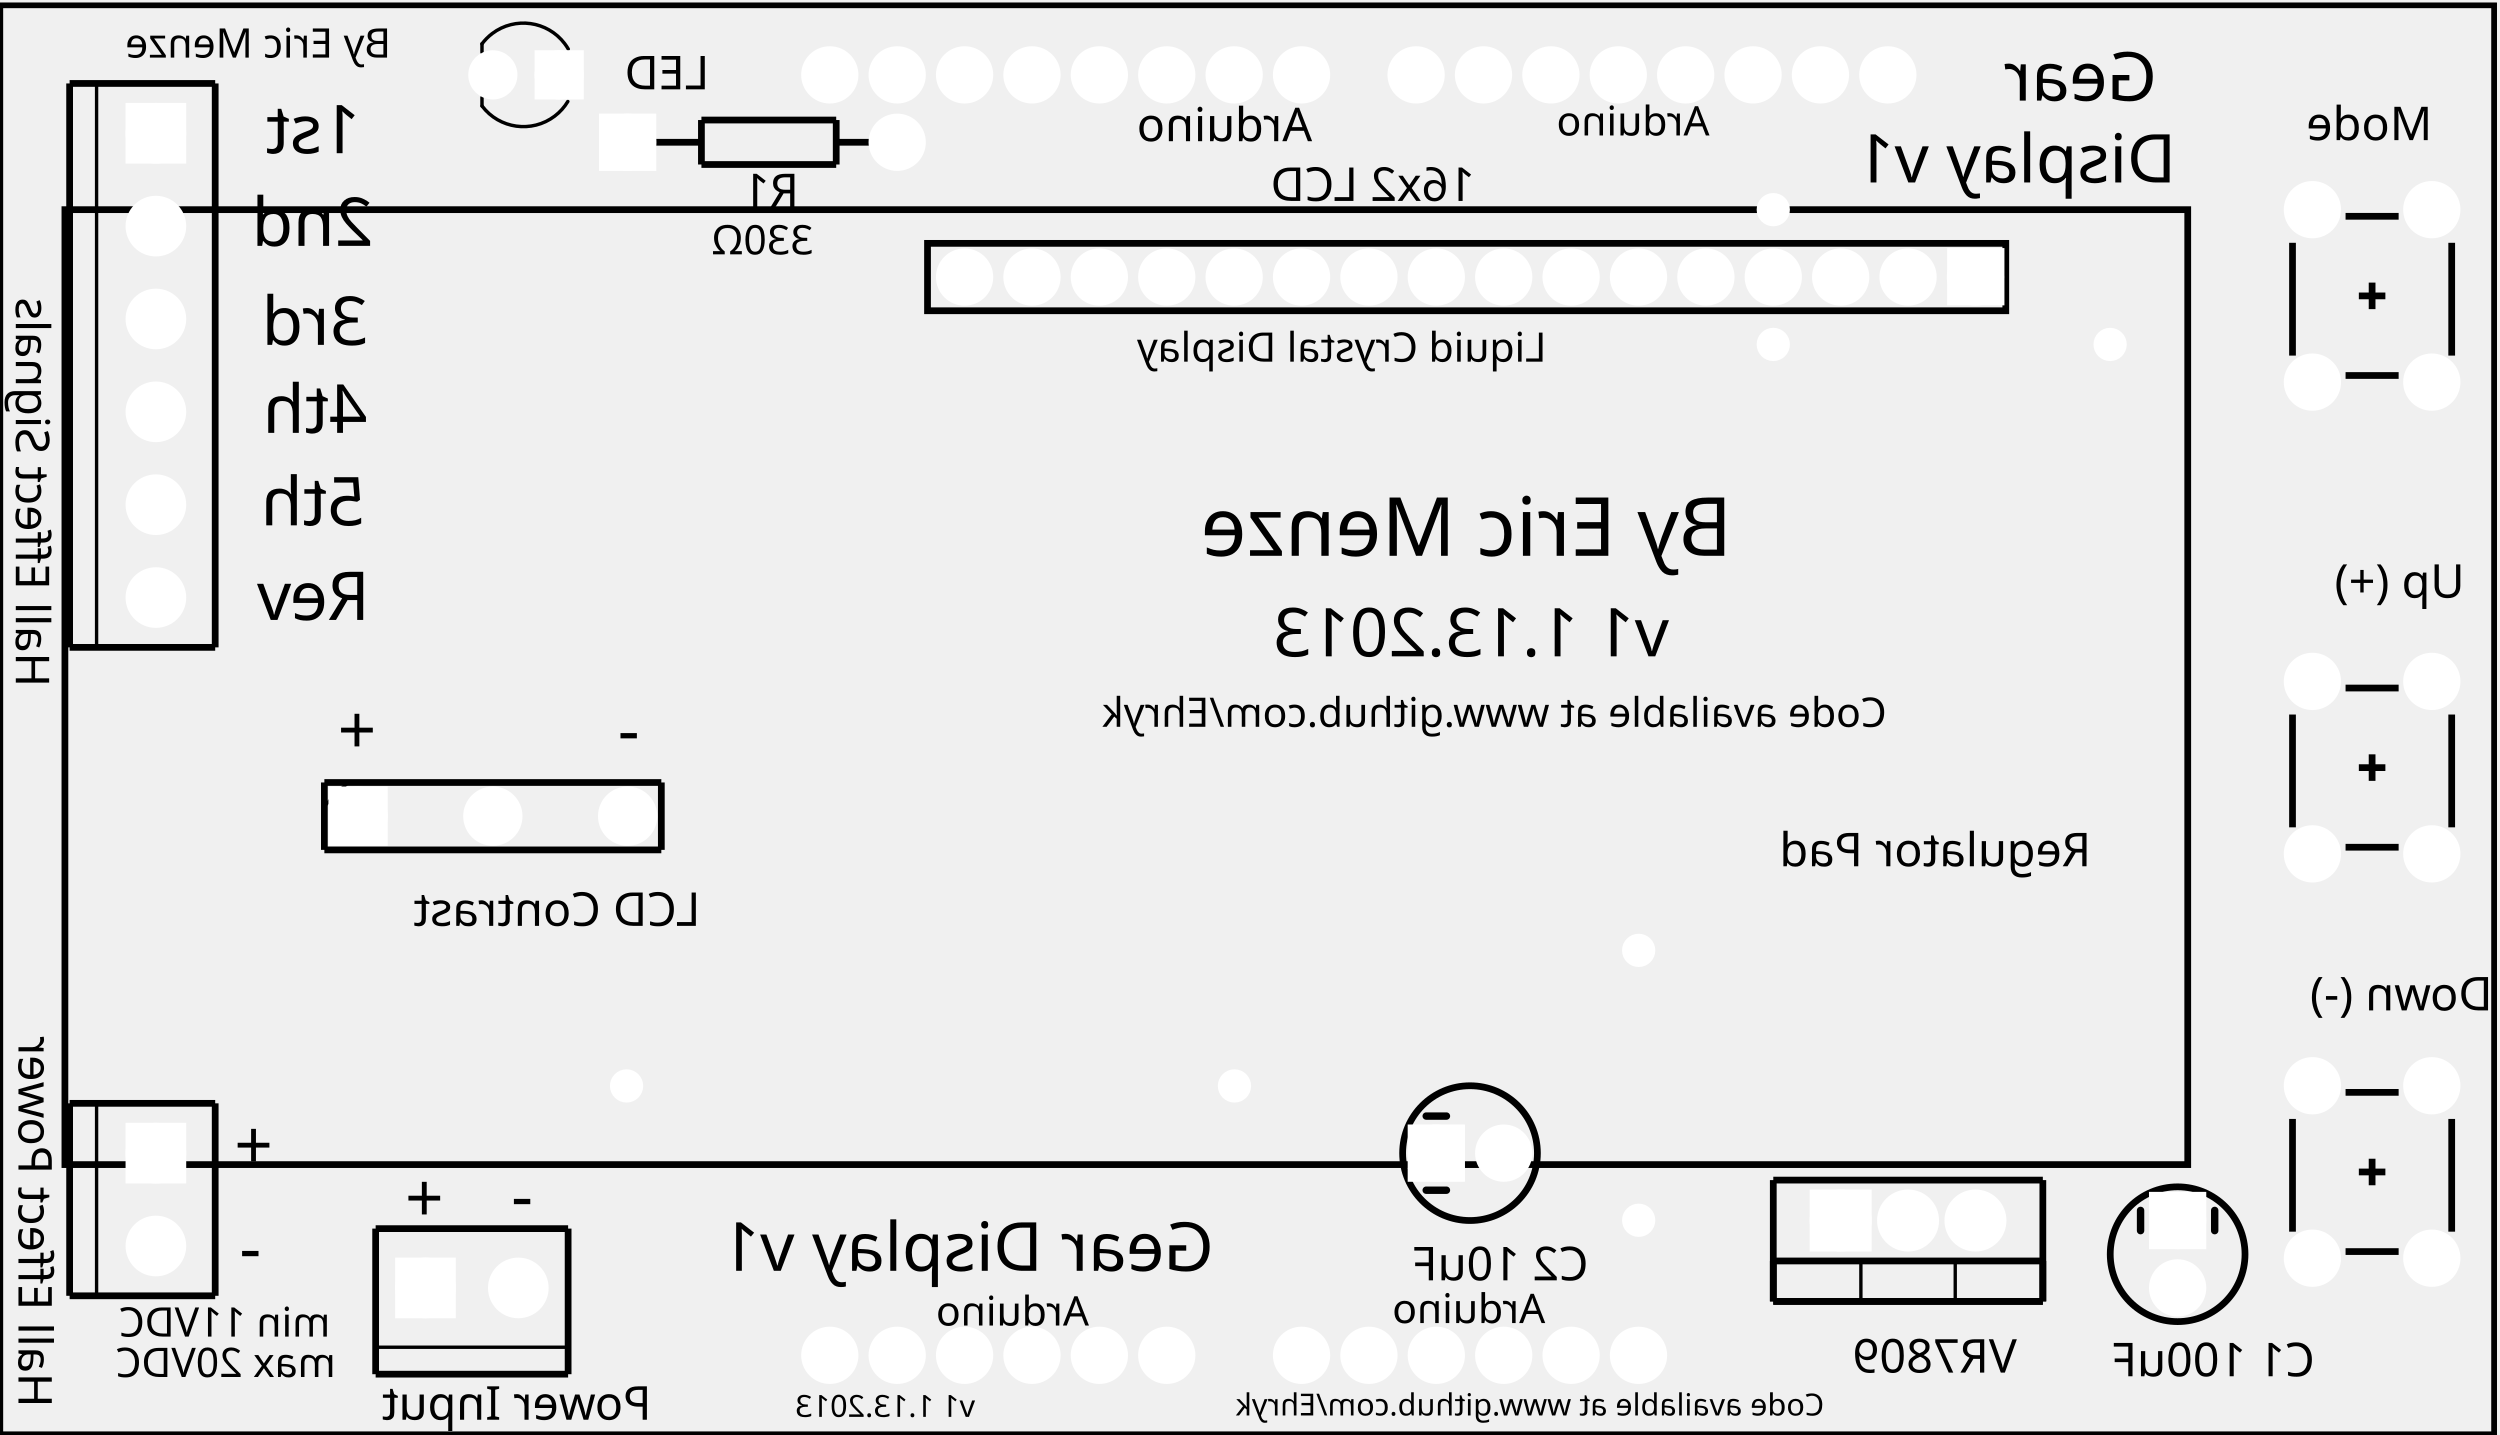
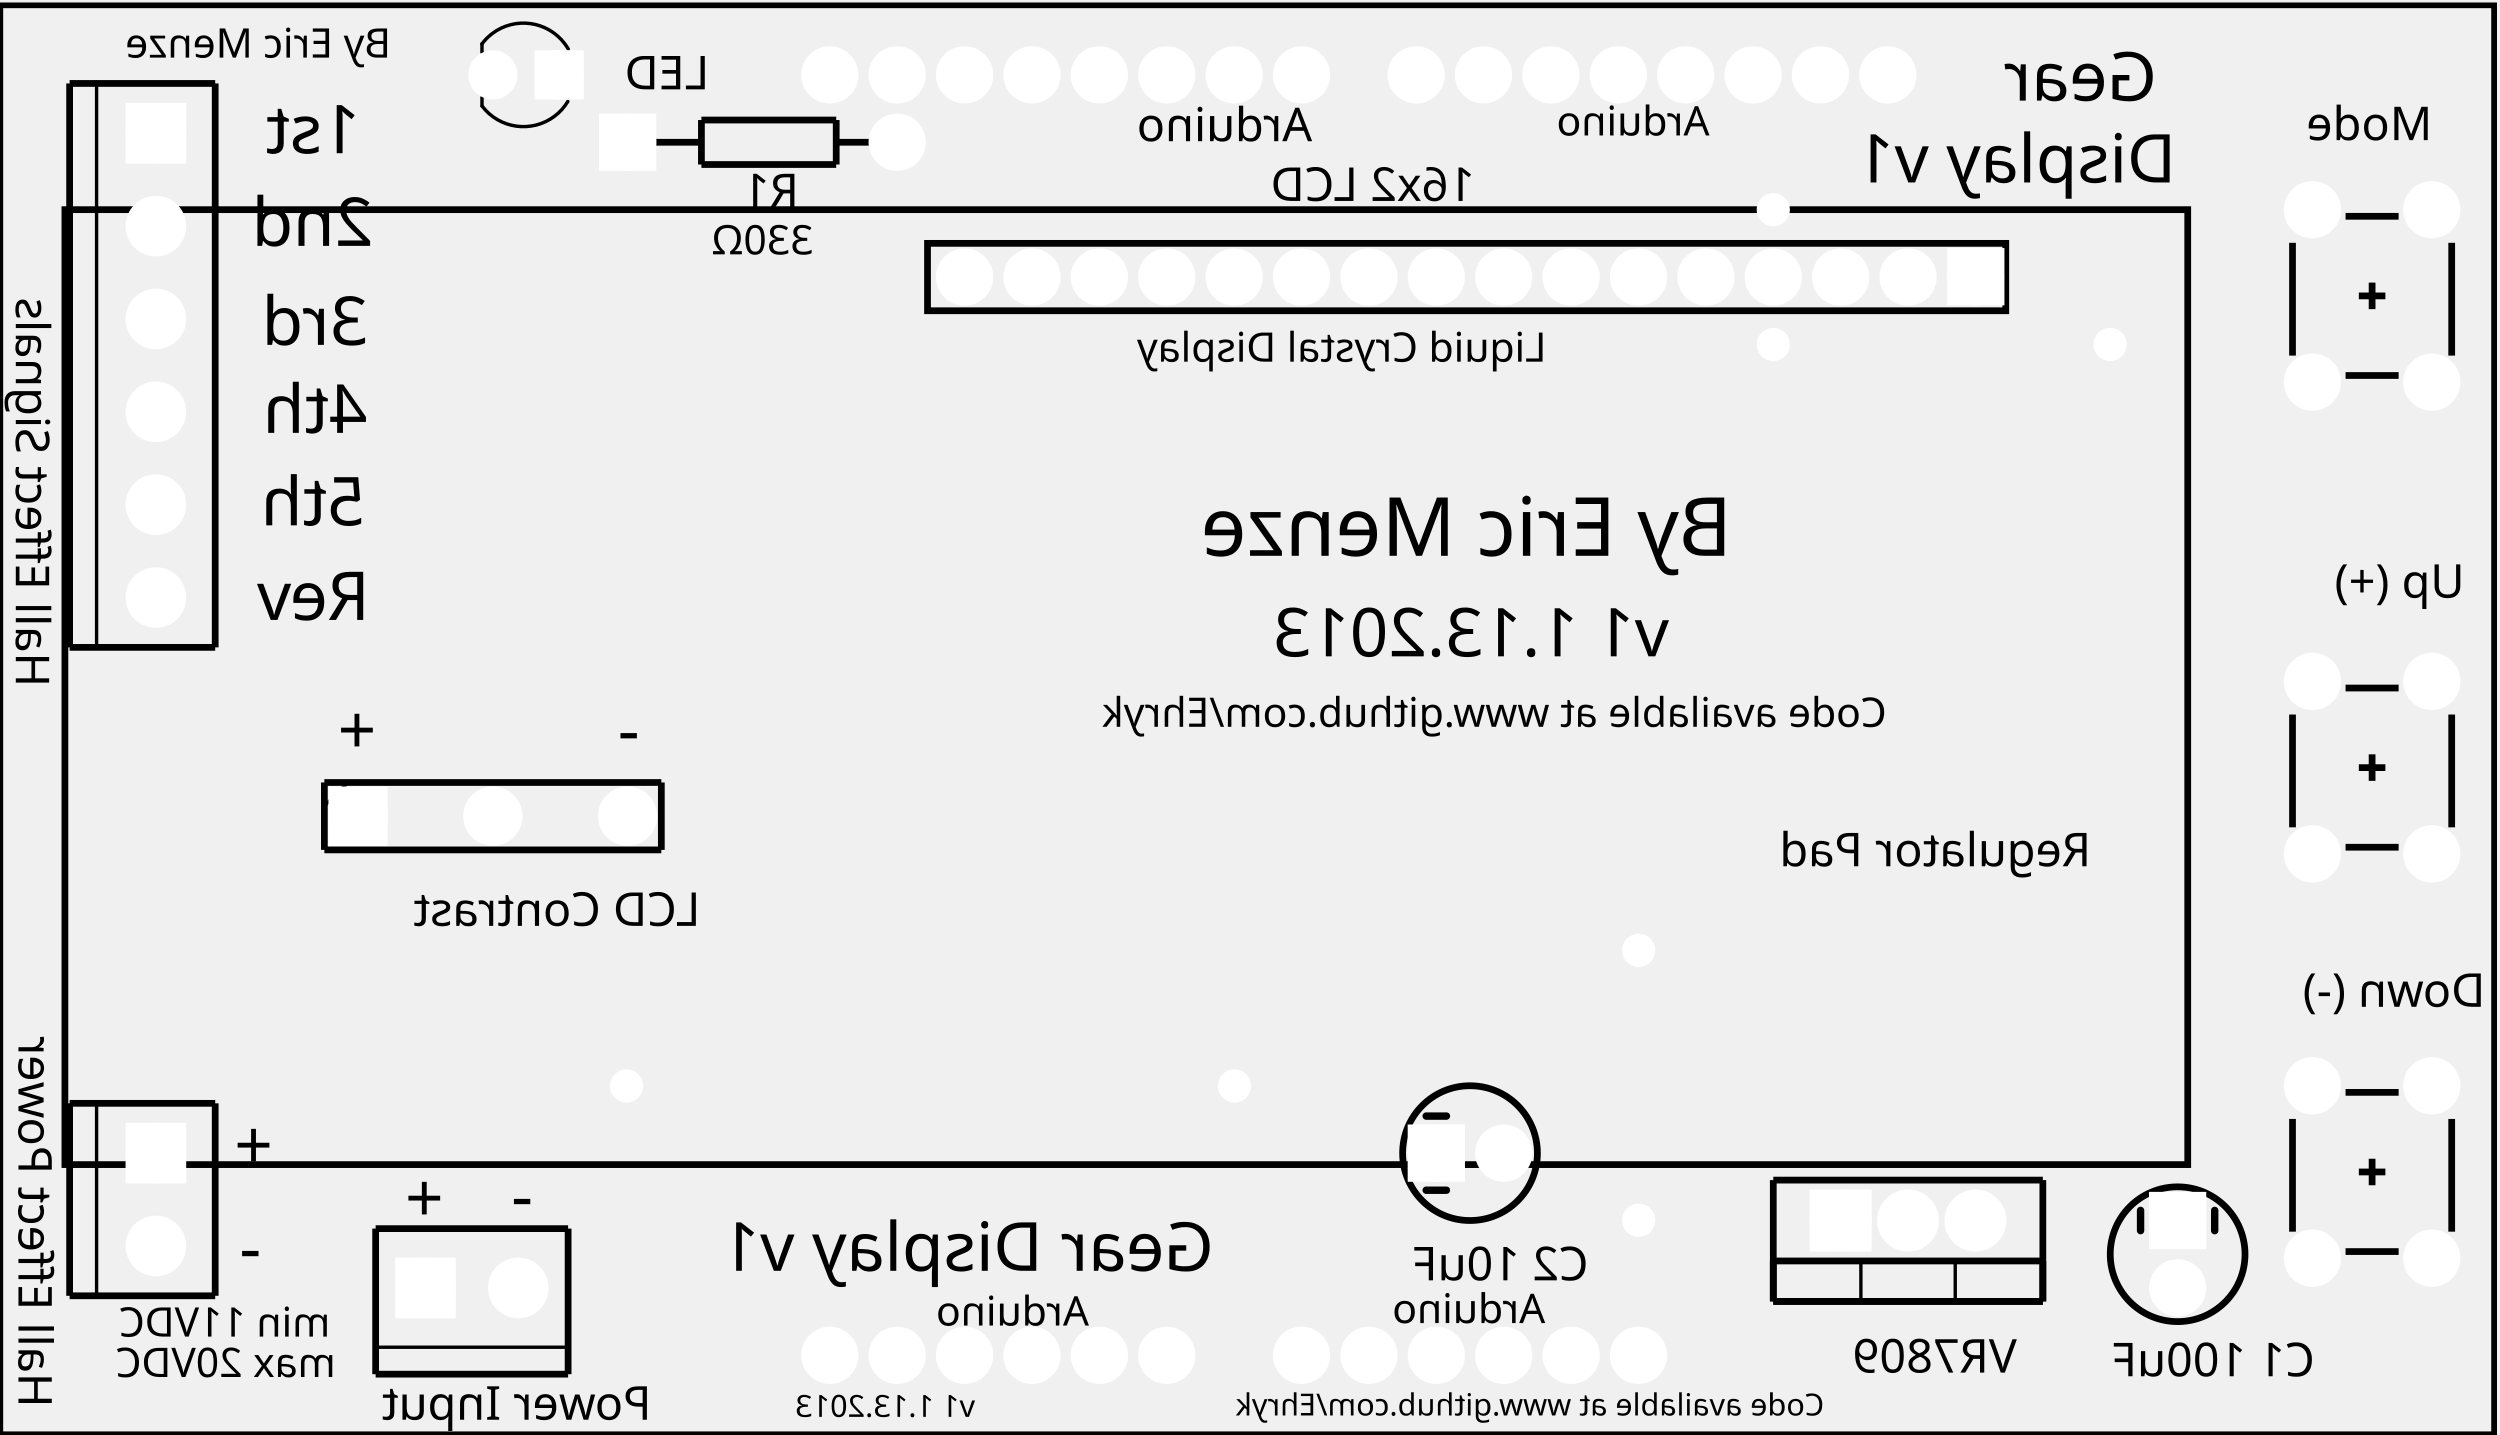
<svg xmlns="http://www.w3.org/2000/svg" width="3.709in" x="0in" version="1.2" y="0in" height="2.128in" viewBox="0 0 267.013 153.244" baseProfile="tiny">
  <g transform="matrix(-1, 0, 0, 1, 267.013, 0)">
    <g partID="12041">
      <g id="silkscreen">
        <rect width="266.437" x="0.576" y="0.576" fill="none" height="152.668" stroke="black" stroke-width="0.576" />
      </g>
    </g>
    <g partID="12040">
      <g id="board">
        <rect width="266.437" x="0.576" y="0.576" fill="none" height="152.668" stroke="black" fill-opacity="0.5" id="boardoutline" stroke-width="0.5" />
      </g>
    </g>
    <g partID="352010">
      <g transform="translate(15.6552,13.02)">
        <g id="silkscreen">
          <text x="36" y="6.48" fill="black" font-family="OCRA" text-anchor="middle" id="label" xml:space="preserve" stroke-width="0" font-size="7.2">Display v1</text>
        </g>
      </g>
    </g>
    <g partID="64252">
      <g transform="translate(22.8461,19.9793)">
        <g transform="matrix(0,1,-1,0,0,0)">
          <g id="silkscreen">
            <line stroke="black" y1="6.389" stroke-width="0.72" x1="20.137" y2="12.059" x2="20.137" />
            <line stroke="black" y1="0.72" stroke-width="0.72" x1="5.964" y2="0.72" x2="18.012" />
            <line stroke="black" y1="17.728" stroke-width="0.72" x1="5.964" y2="17.728" x2="18.012" />
            <line stroke="black" y1="6.389" stroke-width="0.72" x1="3.129" y2="12.059" x2="3.129" />
            <line stroke="black" y1="7.807" stroke-width="0.72" x1="11.633" y2="10.642" x2="11.633" />
            <line stroke="black" y1="9.224" stroke-width="0.72" x1="13.051" y2="9.224" x2="10.216" />
          </g>
        </g>
      </g>
    </g>
    <g partID="64282">
      <g transform="translate(22.8461,113.579)">
        <g transform="matrix(0,1,-1,0,0,0)">
          <g id="silkscreen">
            <line stroke="black" y1="6.389" stroke-width="0.72" x1="20.137" y2="12.059" x2="20.137" />
            <line stroke="black" y1="0.72" stroke-width="0.72" x1="5.964" y2="0.72" x2="18.012" />
            <line stroke="black" y1="17.728" stroke-width="0.72" x1="5.964" y2="17.728" x2="18.012" />
            <line stroke="black" y1="6.389" stroke-width="0.72" x1="3.129" y2="12.059" x2="3.129" />
            <line stroke="black" y1="7.807" stroke-width="0.72" x1="11.633" y2="10.642" x2="11.633" />
            <line stroke="black" y1="9.224" stroke-width="0.72" x1="13.051" y2="9.224" x2="10.216" />
          </g>
        </g>
      </g>
    </g>
    <g partID="64312">
      <g transform="translate(22.8461,70.3793)">
        <g transform="matrix(0,1,-1,0,0,0)">
          <g id="silkscreen">
            <line stroke="black" y1="6.389" stroke-width="0.72" x1="20.137" y2="12.059" x2="20.137" />
            <line stroke="black" y1="0.72" stroke-width="0.72" x1="5.964" y2="0.72" x2="18.012" />
            <line stroke="black" y1="17.728" stroke-width="0.72" x1="5.964" y2="17.728" x2="18.012" />
            <line stroke="black" y1="6.389" stroke-width="0.72" x1="3.129" y2="12.059" x2="3.129" />
            <line stroke="black" y1="7.807" stroke-width="0.72" x1="11.633" y2="10.642" x2="11.633" />
            <line stroke="black" y1="9.224" stroke-width="0.72" x1="13.051" y2="9.224" x2="10.216" />
          </g>
        </g>
      </g>
    </g>
    <g partID="171962">
      <g transform="translate(242.624,7.476)">
        <g id="silkscreen">
          <line stroke="black" id="vertical-left" y1="1.44" stroke-width="0.72" x1="1.44" y2="61.688" x2="1.44" />
          <line stroke="black" id="bottom" y1="61.688" stroke-width="0.72" x1="1.44" y2="61.688" x2="16.992" />
          <line stroke="black" id="vertical-right" y1="61.688" stroke-width="0.72" x1="16.992" y2="1.44" x2="16.992" />
          <line stroke="black" id="top" y1="1.44" stroke-width="0.72" x1="16.992" y2="1.44" x2="1.44" />
          <line stroke="black" id="mid-vertical" y1="61.688" stroke-width="0.36" x1="14.112" y2="1.44" x2="14.112" />
        </g>
      </g>
    </g>
    <g partID="172192">
      <g transform="translate(242.624,116.439)">
        <g id="silkscreen">
          <line stroke="black" id="vertical-left" y1="1.44" stroke-width="0.72" x1="1.44" y2="22.003" x2="1.44" />
          <line stroke="black" id="bottom" y1="22.003" stroke-width="0.72" x1="1.44" y2="22.003" x2="16.992" />
          <line stroke="black" id="vertical-right" y1="22.003" stroke-width="0.72" x1="16.992" y2="1.44" x2="16.992" />
          <line stroke="black" id="top" y1="1.44" stroke-width="0.72" x1="16.992" y2="1.44" x2="1.44" />
          <line stroke="black" id="mid-vertical" y1="22.003" stroke-width="0.36" x1="14.112" y2="1.44" x2="14.112" />
        </g>
      </g>
    </g>
    <g partID="283622">
      <g transform="translate(228.361,129.824)">
        <g transform="matrix(0,1,-1,0,0,0)">
          <g id="silkscreen">
            <line stroke="black" id="vertical-left" y1="1.44" stroke-width="0.72" x1="1.44" y2="22.003" x2="1.44" />
            <line stroke="black" id="bottom" y1="22.003" stroke-width="0.72" x1="1.44" y2="22.003" x2="16.992" />
            <line stroke="black" id="vertical-right" y1="22.003" stroke-width="0.72" x1="16.992" y2="1.44" x2="16.992" />
            <line stroke="black" id="top" y1="1.44" stroke-width="0.72" x1="16.992" y2="1.44" x2="1.44" />
            <line stroke="black" id="mid-vertical" y1="22.003" stroke-width="0.36" x1="14.112" y2="1.44" x2="14.112" />
          </g>
        </g>
      </g>
    </g>
    <g partID="299002">
      <g transform="translate(233.84,82.16)">
        <g transform="matrix(-2.77556e-17,1,-1,-2.77556e-17,0,0)">
          <g id="silkscreen">
            <line stroke="black" y1="1.44" stroke-width="0.72" x1="1.44" y2="37.44" x2="1.44" />
            <line stroke="black" y1="37.44" stroke-width="0.72" x1="1.44" y2="37.44" x2="8.64" />
            <line stroke="black" y1="37.44" stroke-width="0.72" x1="8.64" y2="1.44" x2="8.64" />
            <line stroke="black" y1="1.44" stroke-width="0.72" x1="8.64" y2="1.44" x2="1.44" />
            <line stroke="black" y1="3.96" stroke-width="0.36" x1="1.44" y2="1.44" x2="3.96" />
          </g>
-         </g>
-       </g>
-     </g>
-     <g partID="341160">
-       <g transform="translate(222.775,59.756)">
-         <g id="silkscreen">
-           <text x="10.8" y="6.48" fill="black" font-family="OCRA" text-anchor="middle" id="label" xml:space="preserve" stroke-width="0" font-size="7.2">Rev</text>
-         </g>
-       </g>
-     </g>
-     <g partID="340950">
-       <g transform="translate(218.131,124.07)">
-         <g id="silkscreen">
-           <text x="3.6" y="6.48" fill="black" font-family="OCRA" text-anchor="middle" id="label" xml:space="preserve" stroke-width="0" font-size="7.2">+</text>
-         </g>
-       </g>
-     </g>
-     <g partID="340930">
-       <g transform="translate(223.313,143.195)">
-         <g id="silkscreen">
-           <text x="19.625" y="3.925" fill="black" font-family="OCRA" text-anchor="middle" id="label" xml:space="preserve" stroke-width="0" font-size="4.361">max 20VDC</text>
-         </g>
-       </g>
-     </g>
-     <g partID="340900">
-       <g transform="translate(223.426,138.876)">
-         <g id="silkscreen">
-           <text x="19.625" y="3.925" fill="black" font-family="OCRA" text-anchor="middle" id="label" xml:space="preserve" stroke-width="0" font-size="4.361">min 11VDC</text>
-         </g>
-       </g>
-     </g>
-     <g partID="340870">
-       <g transform="translate(66.7128,63.6472)">
-         <g id="silkscreen">
-           <text x="43.2" y="6.48" fill="black" font-family="OCRA" text-anchor="middle" id="label" xml:space="preserve" stroke-width="0" font-size="7.2">v1 1.13.2013</text>
-         </g>
-       </g>
-     </g>
-     <g partID="340840">
-       <g transform="translate(53.6912,51.5264)">
-         <g id="silkscreen">
-           <text x="56.693" y="7.85" fill="black" font-family="OCRA" text-anchor="middle" id="label" xml:space="preserve" stroke-width="0" font-size="8.722">By Eric Menze</text>
-         </g>
-       </g>
-     </g>
-     <g partID="340820">
-       <g transform="translate(30.3504,4.2408)">
-         <g id="silkscreen">
-           <text x="14.457" y="6.506" fill="black" font-family="OCRA" text-anchor="middle" id="label" xml:space="preserve" stroke-width="0" font-size="7.228">Gear</text>
-         </g>
-       </g>
-     </g>
-     <g partID="340790">
-       <g transform="translate(109.469,129.266)">
-         <g id="silkscreen">
-           <text x="54.213" y="6.506" fill="black" font-family="OCRA" text-anchor="middle" id="label" xml:space="preserve" stroke-width="0" font-size="7.228">Gear Display v1</text>
        </g>
      </g>
    </g>
    <g partID="311302">
      <g transform="translate(79.04,144.8)">
        <g transform="matrix(-1,0,0,-1,0,0)">
          <g id="silkscreen">
            <line stroke="black" y1="5.76" stroke-width="0.72" x1="1.44" y2="5.76" x2="30.24" />
            <line stroke="black" y1="5.76" stroke-width="0.72" x1="30.24" y2="18.72" x2="30.24" />
            <line stroke="black" y1="18.72" stroke-width="0.72" x1="30.24" y2="18.72" x2="1.44" />
            <line stroke="black" y1="18.72" stroke-width="0.72" x1="1.44" y2="5.76" x2="1.44" />
            <line stroke="black" y1="5.76" stroke-width="0.72" x1="1.44" y2="5.76" x2="30.24" />
            <line stroke="black" y1="5.76" stroke-width="0.72" x1="30.24" y2="10.08" x2="30.24" />
            <line stroke="black" y1="10.08" stroke-width="0.72" x1="30.24" y2="10.08" x2="1.44" />
            <line stroke="black" y1="10.08" stroke-width="0.72" x1="1.44" y2="5.76" x2="1.44" />
            <line stroke="black" y1="5.76" stroke-width="0.36" x1="10.8" y2="10.08" x2="10.8" />
            <line stroke="black" y1="5.76" stroke-width="0.36" x1="20.88" y2="10.08" x2="20.88" />
          </g>
        </g>
      </g>
    </g>
    <g partID="311322">
      <g transform="translate(41.96,126.44)">
        <g transform="matrix(0,1,-1,0,0,0)">
          <g id="silkscreen">
            <circle fill="none" cx="7.56" cy="7.56" stroke="black" r="7.2" id="circle7" stroke-width="0.72" />
            <path fill="none" stroke="black" stroke-linecap="round" stroke-width="0.792" d="m2.88,3.6,2.16,0" />
            <path fill="none" stroke="black" stroke-linecap="round" stroke-width="0.792" d="m2.88,11.52,2.16,0" />
          </g>
        </g>
      </g>
    </g>
    <g partID="311352">
      <g transform="translate(117.56,130.76)">
        <g transform="matrix(-1,0,0,-1,0,0)">
          <g id="silkscreen">
            <circle fill="none" cx="7.56" cy="7.56" stroke="black" r="7.2" id="circle7" stroke-width="0.72" />
            <path fill="none" stroke="black" stroke-linecap="round" stroke-width="0.792" d="m2.88,3.6,2.16,0" />
            <path fill="none" stroke="black" stroke-linecap="round" stroke-width="0.792" d="m2.88,11.52,2.16,0" />
          </g>
        </g>
      </g>
    </g>
-     <g partID="341230">
-       <g transform="translate(225.326,74.0648)">
+     <g partID="341160">
+       <g transform="translate(222.775,59.756)">
+         <g id="silkscreen">
+           <text x="10.8" y="6.48" fill="black" font-family="OCRA" text-anchor="middle" id="label" xml:space="preserve" stroke-width="0" font-size="7.2">Rev</text>
+         </g>
+       </g>
+     </g>
+     <g partID="340950">
+       <g transform="translate(218.131,124.07)">
        <g id="silkscreen">
          <text x="3.6" y="6.48" fill="black" font-family="OCRA" text-anchor="middle" id="label" xml:space="preserve" stroke-width="0" font-size="7.2">+</text>
        </g>
      </g>
    </g>
-     <g partID="341210">
-       <g transform="translate(196.29,74.0648)">
-         <g id="silkscreen">
-           <text x="3.6" y="6.48" fill="black" font-family="OCRA" text-anchor="middle" id="label" xml:space="preserve" stroke-width="0" font-size="7.2">-</text>
-         </g>
-       </g>
-     </g>
-     <g partID="341140">
-       <g transform="translate(222.799,49.6472)">
-         <g id="silkscreen">
-           <text x="10.8" y="6.48" fill="black" font-family="OCRA" text-anchor="middle" id="label" xml:space="preserve" stroke-width="0" font-size="7.2">5th</text>
-         </g>
-       </g>
-     </g>
-     <g partID="341120">
-       <g transform="translate(222.587,39.7736)">
-         <g id="silkscreen">
-           <text x="10.8" y="6.48" fill="black" font-family="OCRA" text-anchor="middle" id="label" xml:space="preserve" stroke-width="0" font-size="7.2">4th</text>
-         </g>
-       </g>
-     </g>
-     <g partID="341100">
-       <g transform="translate(222.61,30.3712)">
-         <g id="silkscreen">
-           <text x="10.8" y="6.48" fill="black" font-family="OCRA" text-anchor="middle" id="label" xml:space="preserve" stroke-width="0" font-size="7.2">3rd</text>
-         </g>
-       </g>
-     </g>
-     <g partID="341080">
-       <g transform="translate(222.87,19.7912)">
-         <g id="silkscreen">
-           <text x="10.8" y="6.48" fill="black" font-family="OCRA" text-anchor="middle" id="label" xml:space="preserve" stroke-width="0" font-size="7.2">2nd</text>
-         </g>
-       </g>
-     </g>
-     <g partID="341050">
-       <g transform="translate(222.804,9.8944)">
-         <g id="silkscreen">
-           <text x="10.8" y="6.48" fill="black" font-family="OCRA" text-anchor="middle" id="label" xml:space="preserve" stroke-width="0" font-size="7.2">1st</text>
-         </g>
-       </g>
-     </g>
-     <g partID="341030">
-       <g transform="translate(236.715,129.39)">
-         <g id="silkscreen">
-           <text x="3.6" y="6.48" fill="black" font-family="OCRA" text-anchor="middle" id="label" xml:space="preserve" stroke-width="0" font-size="7.2">-</text>
-         </g>
-       </g>
-     </g>
-     <g partID="341010">
-       <g transform="translate(236.375,118.411)">
-         <g id="silkscreen">
-           <text x="3.6" y="6.48" fill="black" font-family="OCRA" text-anchor="middle" id="label" xml:space="preserve" stroke-width="0" font-size="7.2">+</text>
-         </g>
-       </g>
-     </g>
-     <g partID="340980">
-       <g transform="translate(207.678,123.83)">
-         <g id="silkscreen">
-           <text x="3.6" y="6.48" fill="black" font-family="OCRA" text-anchor="middle" id="label" xml:space="preserve" stroke-width="0" font-size="7.2">-</text>
+     <g partID="340930">
+       <g transform="translate(223.313,143.195)">
+         <g id="silkscreen">
+           <text x="19.625" y="3.925" fill="black" font-family="OCRA" text-anchor="middle" id="label" xml:space="preserve" stroke-width="0" font-size="4.361">max 20VDC</text>
+         </g>
+       </g>
+     </g>
+     <g partID="340900">
+       <g transform="translate(223.426,138.876)">
+         <g id="silkscreen">
+           <text x="19.625" y="3.925" fill="black" font-family="OCRA" text-anchor="middle" id="label" xml:space="preserve" stroke-width="0" font-size="4.361">min 11VDC</text>
+         </g>
+       </g>
+     </g>
+     <g partID="340870">
+       <g transform="translate(66.7128,63.6472)">
+         <g id="silkscreen">
+           <text x="43.2" y="6.48" fill="black" font-family="OCRA" text-anchor="middle" id="label" xml:space="preserve" stroke-width="0" font-size="7.2">v1 1.13.2013</text>
+         </g>
+       </g>
+     </g>
+     <g partID="340840">
+       <g transform="translate(53.6912,51.5264)">
+         <g id="silkscreen">
+           <text x="56.693" y="7.85" fill="black" font-family="OCRA" text-anchor="middle" id="label" xml:space="preserve" stroke-width="0" font-size="8.722">By Eric Menze</text>
+         </g>
+       </g>
+     </g>
+     <g partID="340820">
+       <g transform="translate(30.3504,4.2408)">
+         <g id="silkscreen">
+           <text x="14.457" y="6.506" fill="black" font-family="OCRA" text-anchor="middle" id="label" xml:space="preserve" stroke-width="0" font-size="7.228">Gear</text>
+         </g>
+       </g>
+     </g>
+     <g partID="340790">
+       <g transform="translate(109.469,129.266)">
+         <g id="silkscreen">
+           <text x="54.213" y="6.506" fill="black" font-family="OCRA" text-anchor="middle" id="label" xml:space="preserve" stroke-width="0" font-size="7.228">Gear Display v1</text>
        </g>
      </g>
    </g>
    <g partID="371182">
      <g transform="translate(217.946,-0.7872)">
        <g transform="matrix(0,1,-1,0,0,0)">
          <g id="silkscreen">
            <path fill="none" stroke="black" stroke-linejoin="round" id="path2820_2_" stroke-linecap="round" stroke-width="0.369" d="M6.027,11.605c-0.196,-0.114,-0.388,-0.24,-0.574,-0.381c-2.437,-1.84,-2.92,-5.309,-1.079,-7.746C4.688,3.064,5.058,2.696,5.473,2.384" />
            <path fill="none" stroke="black" stroke-linejoin="round" id="path2820_1_" stroke-linecap="round" stroke-width="0.369" d="M12.12,2.399c2.436,1.839,2.919,5.308,1.08,7.746c-0.442,0.586,-0.979,1.058,-1.573,1.414" />
            <path fill="none" stroke="black" id="path3707_2_" stroke-linecap="round" stroke-width="0.369" d="M6.387,2.386L5.47,2.386" />
            <path fill="none" stroke="black" id="path3707_1_" stroke-linecap="round" stroke-width="0.369" d="M12.105,2.386l-0.917,0" />
          </g>
        </g>
      </g>
    </g>
    <g partID="372722">
      <g transform="translate(202.7,18.296)">
        <g transform="matrix(-1,0,0,-1,0,0)">
          <g id="silkscreen">
            <line stroke="black" y1="3.096" x1="5.4" y2="3.096" stroke-width="0.72" x2="10.584" />
            <line stroke="black" y1="3.096" x1="24.984" y2="3.096" stroke-width="0.72" x2="28.8" />
            <line stroke="black" y1="0.72" x1="10.584" y2="0.72" stroke-width="0.72" x2="24.984" />
            <line stroke="black" y1="0.72" x1="24.984" y2="5.472" stroke-width="0.72" x2="24.984" />
            <line stroke="black" y1="5.472" x1="24.984" y2="5.472" stroke-width="0.72" x2="10.584" />
            <line stroke="black" y1="5.472" x1="10.584" y2="0.72" stroke-width="0.72" x2="10.584" />
          </g>
        </g>
      </g>
    </g>
+     <g partID="341230">
+       <g transform="translate(225.326,74.0648)">
+         <g id="silkscreen">
+           <text x="3.6" y="6.48" fill="black" font-family="OCRA" text-anchor="middle" id="label" xml:space="preserve" stroke-width="0" font-size="7.2">+</text>
+         </g>
+       </g>
+     </g>
+     <g partID="341210">
+       <g transform="translate(196.29,74.0648)">
+         <g id="silkscreen">
+           <text x="3.6" y="6.48" fill="black" font-family="OCRA" text-anchor="middle" id="label" xml:space="preserve" stroke-width="0" font-size="7.2">-</text>
+         </g>
+       </g>
+     </g>
+     <g partID="341140">
+       <g transform="translate(222.799,49.6472)">
+         <g id="silkscreen">
+           <text x="10.8" y="6.48" fill="black" font-family="OCRA" text-anchor="middle" id="label" xml:space="preserve" stroke-width="0" font-size="7.2">5th</text>
+         </g>
+       </g>
+     </g>
+     <g partID="341120">
+       <g transform="translate(222.587,39.7736)">
+         <g id="silkscreen">
+           <text x="10.8" y="6.48" fill="black" font-family="OCRA" text-anchor="middle" id="label" xml:space="preserve" stroke-width="0" font-size="7.2">4th</text>
+         </g>
+       </g>
+     </g>
+     <g partID="341100">
+       <g transform="translate(222.61,30.3712)">
+         <g id="silkscreen">
+           <text x="10.8" y="6.48" fill="black" font-family="OCRA" text-anchor="middle" id="label" xml:space="preserve" stroke-width="0" font-size="7.2">3rd</text>
+         </g>
+       </g>
+     </g>
+     <g partID="341080">
+       <g transform="translate(222.87,19.7912)">
+         <g id="silkscreen">
+           <text x="10.8" y="6.48" fill="black" font-family="OCRA" text-anchor="middle" id="label" xml:space="preserve" stroke-width="0" font-size="7.2">2nd</text>
+         </g>
+       </g>
+     </g>
+     <g partID="341050">
+       <g transform="translate(222.804,9.8944)">
+         <g id="silkscreen">
+           <text x="10.8" y="6.48" fill="black" font-family="OCRA" text-anchor="middle" id="label" xml:space="preserve" stroke-width="0" font-size="7.2">1st</text>
+         </g>
+       </g>
+     </g>
+     <g partID="341030">
+       <g transform="translate(236.715,129.39)">
+         <g id="silkscreen">
+           <text x="3.6" y="6.48" fill="black" font-family="OCRA" text-anchor="middle" id="label" xml:space="preserve" stroke-width="0" font-size="7.2">-</text>
+         </g>
+       </g>
+     </g>
+     <g partID="341010">
+       <g transform="translate(236.375,118.411)">
+         <g id="silkscreen">
+           <text x="3.6" y="6.48" fill="black" font-family="OCRA" text-anchor="middle" id="label" xml:space="preserve" stroke-width="0" font-size="7.2">+</text>
+         </g>
+       </g>
+     </g>
    <g partID="381140">
-       <g transform="translate(176.868,23.2523)">
+       <g transform="translate(176.868,23.252)">
        <g id="silkscreen">
          <text x="8.722" y="3.925" fill="black" font-family="OCRA" text-anchor="middle" id="label" xml:space="preserve" stroke-width="0" font-size="4.361">330Ω</text>
        </g>
      </g>
    </g>
    <g partID="377120">
      <g transform="translate(41.464,148.288)">
        <g id="silkscreen">
          <text x="62.144" y="2.944" fill="black" font-family="OCRA" text-anchor="middle" id="label" xml:space="preserve" stroke-width="0" font-size="3.271">Code available at www.github.com/Ehryk</text>
        </g>
      </g>
    </g>
    <g partID="353870">
      <g transform="translate(94.8712,137.43)">
        <g id="silkscreen">
          <text x="15.264" y="3.925" fill="black" font-family="OCRA" text-anchor="middle" id="label" xml:space="preserve" stroke-width="0" font-size="4.361">Arduino</text>
        </g>
      </g>
    </g>
    <g partID="352100">
      <g transform="translate(24.5488,73.7312)">
        <g id="silkscreen">
          <text x="82.859" y="3.925" fill="black" font-family="OCRA" text-anchor="middle" id="label" xml:space="preserve" stroke-width="0" font-size="4.361">Code available at www.github.com/Ehryk</text>
        </g>
      </g>
    </g>
    <g partID="352040">
      <g transform="translate(211.133,2.2312)">
        <g id="silkscreen">
          <text x="28.346" y="3.925" fill="black" font-family="OCRA" text-anchor="middle" id="label" xml:space="preserve" stroke-width="0" font-size="4.361">By Eric Menze</text>
        </g>
      </g>
    </g>
    <g partID="341180">
      <g transform="translate(143.618,137.697)">
        <g id="silkscreen">
          <text x="15.264" y="3.925" fill="black" font-family="OCRA" text-anchor="middle" id="label" xml:space="preserve" stroke-width="0" font-size="4.361">Arduino</text>
        </g>
      </g>
    </g>
+     <g partID="340980">
+       <g transform="translate(207.678,123.83)">
+         <g id="silkscreen">
+           <text x="3.6" y="6.48" fill="black" font-family="OCRA" text-anchor="middle" id="label" xml:space="preserve" stroke-width="0" font-size="7.2">-</text>
+         </g>
+       </g>
+     </g>
    <g partID="382630">
-       <g transform="translate(75.7371,34.7197)">
+       <g transform="translate(75.7368,34.72)">
        <g id="silkscreen">
          <text x="47.971" y="3.925" fill="black" font-family="OCRA" text-anchor="middle" id="label" xml:space="preserve" stroke-width="0" font-size="4.361">Liquid Crystal Display</text>
-         </g>
-       </g>
-     </g>
-     <g partID="405820">
-       <g transform="translate(152.873,148.436)">
-         <g id="silkscreen">
-           <text x="19.625" y="2.944" fill="black" font-family="OCRA" text-anchor="middle" id="label" xml:space="preserve" stroke-width="0" font-size="3.271">v1 1.13.2013</text>
-         </g>
-       </g>
-     </g>
-     <g partID="64162">
-       <g transform="translate(33.32,22.4)">
-         <g id="silkscreen">
-           <rect width="226.8" x="0" y="0" fill="none" height="102.024" stroke="black" stroke-width="0.72" />
-           <rect width="115.2" x="19.44" y="3.6" fill="none" height="7.2" stroke="black" stroke-width="0.72" />
-         </g>
-       </g>
-     </g>
-     <g partID="353890">
-       <g transform="translate(77.3176,10.5499)">
-         <g id="silkscreen">
-           <text x="15.264" y="3.925" fill="black" font-family="OCRA" text-anchor="middle" id="label" xml:space="preserve" stroke-width="0" font-size="4.361">Arduino</text>
        </g>
      </g>
    </g>
    <g partID="12041">
      <g id="silkscreen">
        <rect width="266.437" x="0.576" y="0.576" fill="none" height="152.668" stroke="black" stroke-width="0.576" />
      </g>
    </g>
+     <g partID="353890">
+       <g transform="translate(77.3176,10.5496)">
+         <g id="silkscreen">
+           <text x="15.264" y="3.925" fill="black" font-family="OCRA" text-anchor="middle" id="label" xml:space="preserve" stroke-width="0" font-size="4.361">Arduino</text>
+         </g>
+       </g>
+     </g>
+     <g partID="405820">
+       <g transform="translate(152.873,148.436)">
+         <g id="silkscreen">
+           <text x="19.625" y="2.944" fill="black" font-family="OCRA" text-anchor="middle" id="label" xml:space="preserve" stroke-width="0" font-size="3.271">v1 1.13.2013</text>
+         </g>
+       </g>
+     </g>
+     <g partID="64162">
+       <g transform="translate(33.32,22.4)">
+         <g id="silkscreen">
+           <rect width="226.8" x="0" y="0" fill="none" height="102.024" stroke="black" stroke-width="0.72" />
+           <rect width="115.2" x="19.44" y="3.6" fill="none" height="7.2" stroke="black" stroke-width="0.72" />
+         </g>
+       </g>
+     </g>
    <g id="partLabel" partID="64280">
-       <g transform="translate(0.7504,104.202)">
+       <g transform="translate(1.5264,103.814)">
        <g fill="#000000" font-family="'OCRA'" stroke="none" font-style="normal" fill-opacity="1" font-weight="normal" id="silkscreenLabel" font-size="5">
          <text x="0" y="3.75">Down (-)</text>
        </g>
      </g>
    </g>
    <g id="partLabel" partID="64310">
      <g transform="translate(3.744,60.1112)">
        <g fill="#000000" font-family="'OCRA'" stroke="none" font-style="normal" fill-opacity="1" font-weight="normal" id="silkscreenLabel" font-size="5">
          <text x="0" y="3.75">Up (+)</text>
        </g>
      </g>
    </g>
    <g id="partLabel" partID="64250">
      <g transform="translate(7.1968,11.2232)">
        <g fill="#000000" font-family="'OCRA'" stroke="none" font-style="normal" fill-opacity="1" font-weight="normal" id="silkscreenLabel" font-size="5">
          <text x="0" y="3.75">Mode</text>
        </g>
      </g>
    </g>
    <g id="partLabel" partID="299000">
      <g transform="translate(192.227,95.168)">
        <g fill="#000000" font-family="'OCRA'" stroke="none" font-style="normal" fill-opacity="1" font-weight="normal" id="silkscreenLabel" font-size="5">
          <text x="0" y="3.75">LCD Contrast</text>
        </g>
      </g>
    </g>
    <g id="partLabel" partID="311320">
      <g transform="translate(19.7424,143.291)">
        <g fill="#000000" font-family="'OCRA'" stroke="none" font-style="normal" fill-opacity="1" font-weight="normal" id="silkscreenLabel" font-size="5">
          <text x="0" y="3.75">C1 100uF</text>
        </g>
      </g>
    </g>
    <g id="partLabel" partID="311300">
      <g transform="translate(51.576,142.895)">
        <g fill="#000000" font-family="'OCRA'" stroke="none" font-style="normal" fill-opacity="1" font-weight="normal" id="silkscreenLabel" font-size="5">
          <text x="0" y="3.75">VR7809</text>
        </g>
      </g>
    </g>
    <g id="partLabel" partID="311350">
      <g transform="translate(97.3368,133.038)">
        <g fill="#000000" font-family="'OCRA'" stroke="none" font-style="normal" fill-opacity="1" font-weight="normal" id="silkscreenLabel" font-size="5">
          <text x="0" y="3.75">C2 10uF</text>
        </g>
      </g>
    </g>
    <g id="partLabel" partID="328130">
      <g transform="translate(43.648,88.8)">
        <g fill="#000000" font-family="'OCRA'" stroke="none" font-style="normal" fill-opacity="1" font-weight="normal" id="silkscreenLabel" font-size="5">
          <text x="0" y="3.75">Regulator Pad</text>
        </g>
      </g>
    </g>
    <g id="partLabel" partID="283620">
      <g transform="translate(197.457,147.93)">
        <g fill="#000000" font-family="'OCRA'" stroke="none" font-style="normal" fill-opacity="1" font-weight="normal" id="silkscreenLabel" font-size="5">
          <text x="0" y="3.75">Power Input</text>
        </g>
      </g>
    </g>
    <g id="partLabel" partID="172190">
      <g transform="translate(261.333,150.38)">
        <g transform="matrix(0,-1,1,0,0,0)">
          <g fill="#000000" font-family="'OCRA'" stroke="none" font-style="normal" fill-opacity="1" font-weight="normal" id="silkscreenLabel" font-size="5">
            <text x="0" y="3.75">Hall Effect Power</text>
          </g>
        </g>
      </g>
    </g>
    <g id="partLabel" partID="171960">
      <g transform="translate(261.617,73.4096)">
        <g transform="matrix(0,-1,1,0,0,0)">
          <g fill="#000000" font-family="'OCRA'" stroke="none" font-style="normal" fill-opacity="1" font-weight="normal" id="silkscreenLabel" font-size="5">
            <text x="0" y="3.75">Hall Effect Signals</text>
          </g>
        </g>
      </g>
    </g>
    <g id="partLabel" partID="372720">
      <g transform="translate(181.698,18.3812)">
        <g fill="#000000" font-family="'OCRA'" stroke="none" font-style="normal" fill-opacity="1" font-weight="normal" id="silkscreenLabel" font-size="5">
          <text x="0" y="3.75">R1</text>
        </g>
      </g>
    </g>
    <g id="partLabel" partID="371180">
-       <g transform="translate(191.272,5.7939)">
+       <g transform="translate(191.272,5.7936)">
        <g fill="#000000" font-family="'OCRA'" stroke="none" font-style="normal" fill-opacity="1" font-weight="normal" id="silkscreenLabel" font-size="5">
          <text x="0" y="3.75">LED</text>
        </g>
      </g>
    </g>
+     <g id="partLabel" partID="63840">
+       <g transform="translate(126.87,11.3352)">
+         <g fill="#000000" font-family="'OCRA'" stroke="none" font-style="normal" fill-opacity="1" font-weight="normal" id="silkscreenLabel" font-size="5">
+           <text x="0" y="3.75">Arduino</text>
+         </g>
+       </g>
+     </g>
    <g id="partLabel" partID="64160">
-       <g transform="translate(109.446,17.7143)">
+       <g transform="translate(109.446,17.7144)">
        <g fill="#000000" font-family="'OCRA'" stroke="none" font-style="normal" fill-opacity="1" font-weight="normal" id="silkscreenLabel" font-size="5">
          <text x="0" y="3.75">16x2 LCD</text>
-         </g>
-       </g>
-     </g>
-     <g id="partLabel" partID="63840">
-       <g transform="translate(126.871,11.3351)">
-         <g fill="#000000" font-family="'OCRA'" stroke="none" font-style="normal" fill-opacity="1" font-weight="normal" id="silkscreenLabel" font-size="5">
-           <text x="0" y="3.75">Arduino</text>
        </g>
      </g>
    </g>
    <g partID="64251">
      <g transform="translate(22.8461,19.9793)">
        <g transform="matrix(0,1,-1,0,0,0)">
          <g id="copper1">
            <g id="copper0">
              <circle fill="white" cx="20.846" cy="15.602" stroke="white" id="connector0pad" r="1.98" stroke-width="2.16" />
              <circle fill="white" cx="2.421" cy="15.602" stroke="white" id="connector1pad" r="1.98" stroke-width="2.16" />
              <circle fill="white" cx="20.846" cy="2.846" stroke="white" id="connector2pad" r="1.98" stroke-width="2.16" />
              <circle fill="white" cx="2.421" cy="2.846" stroke="white" id="connector3pad" r="1.98" stroke-width="2.16" />
            </g>
          </g>
        </g>
      </g>
    </g>
    <g partID="64281">
      <g transform="translate(22.8461,113.579)">
        <g transform="matrix(0,1,-1,0,0,0)">
          <g id="copper1">
            <g id="copper0">
              <circle fill="white" cx="20.846" cy="15.602" stroke="white" id="connector0pad" r="1.98" stroke-width="2.16" />
              <circle fill="white" cx="2.421" cy="15.602" stroke="white" id="connector1pad" r="1.98" stroke-width="2.16" />
              <circle fill="white" cx="20.846" cy="2.846" stroke="white" id="connector2pad" r="1.98" stroke-width="2.16" />
              <circle fill="white" cx="2.421" cy="2.846" stroke="white" id="connector3pad" r="1.98" stroke-width="2.16" />
            </g>
          </g>
        </g>
      </g>
    </g>
    <g partID="64311">
      <g transform="translate(22.8461,70.3793)">
        <g transform="matrix(0,1,-1,0,0,0)">
          <g id="copper1">
            <g id="copper0">
              <circle fill="white" cx="20.846" cy="15.602" stroke="white" id="connector0pad" r="1.98" stroke-width="2.16" />
              <circle fill="white" cx="2.421" cy="15.602" stroke="white" id="connector1pad" r="1.98" stroke-width="2.16" />
              <circle fill="white" cx="20.846" cy="2.846" stroke="white" id="connector2pad" r="1.98" stroke-width="2.16" />
              <circle fill="white" cx="2.421" cy="2.846" stroke="white" id="connector3pad" r="1.98" stroke-width="2.16" />
            </g>
          </g>
        </g>
      </g>
    </g>
    <g partID="171961">
      <g transform="translate(242.624,7.476)">
        <g id="copper1">
          <g id="copper0">
            <rect width="4.32" x="5.616" y="4.601" fill="white" height="4.32" stroke="white" id="square" stroke-width="2.16" />
            <circle fill="white" cx="7.776" cy="6.761" stroke="white" id="connector0pin" r="2.16" stroke-width="2.16" />
            <circle fill="white" cx="7.776" cy="16.682" stroke="white" id="connector1pin" r="2.16" stroke-width="2.16" />
            <circle fill="white" cx="7.776" cy="26.603" stroke="white" id="connector2pin" r="2.16" stroke-width="2.16" />
            <circle fill="white" cx="7.776" cy="36.524" stroke="white" id="connector3pin" r="2.16" stroke-width="2.16" />
            <circle fill="white" cx="7.776" cy="46.446" stroke="white" id="connector4pin" r="2.16" stroke-width="2.16" />
            <circle fill="white" cx="7.776" cy="56.367" stroke="white" id="connector5pin" r="2.16" stroke-width="2.16" />
          </g>
        </g>
      </g>
    </g>
    <g partID="172191">
      <g transform="translate(242.624,116.439)">
        <g id="copper1">
          <g id="copper0">
            <rect width="4.32" x="5.616" y="4.601" fill="white" height="4.32" stroke="white" id="square" stroke-width="2.16" />
            <circle fill="white" cx="7.776" cy="6.761" stroke="white" id="connector0pin" r="2.16" stroke-width="2.16" />
            <circle fill="white" cx="7.776" cy="16.682" stroke="white" id="connector1pin" r="2.16" stroke-width="2.16" />
          </g>
        </g>
      </g>
    </g>
    <g partID="283621">
      <g transform="translate(228.361,129.824)">
        <g transform="matrix(0,1,-1,0,0,0)">
          <g id="copper1">
            <g id="copper0">
              <rect width="4.32" x="5.616" y="4.601" fill="white" height="4.32" stroke="white" id="square" stroke-width="2.16" />
              <circle fill="white" cx="7.776" cy="6.761" stroke="white" id="connector0pin" r="2.16" stroke-width="2.16" />
              <circle fill="white" cx="7.776" cy="16.682" stroke="white" id="connector1pin" r="2.16" stroke-width="2.16" />
            </g>
          </g>
        </g>
      </g>
    </g>
    <g partID="299001">
      <g transform="translate(233.84,82.16)">
        <g transform="matrix(-2.77556e-17,1,-1,-2.77556e-17,0,0)">
          <g id="copper1">
            <g id="copper0">
              <rect width="4.176" x="2.952" y="2.952" fill="white" height="4.176" stroke="white" id="square" stroke-width="2.16" />
              <circle fill="white" cx="5.04" cy="5.04" stroke="white" id="connector0pin" r="2.088" stroke-width="2.16" />
              <circle fill="white" cx="5.04" cy="19.44" stroke="white" id="connector1pin" r="2.088" stroke-width="2.16" />
              <circle fill="white" cx="5.04" cy="33.84" stroke="white" id="connector2pin" r="2.088" stroke-width="2.16" />
            </g>
          </g>
        </g>
      </g>
    </g>
    <g partID="311301">
      <g transform="translate(79.04,144.8)">
        <g transform="matrix(-1,0,0,-1,0,0)">
          <g id="copper1">
            <g id="copper0">
              <rect width="4.464" x="6.408" y="12.168" fill="white" height="4.464" stroke="white" stroke-width="2.16" />
              <circle fill="white" cx="8.64" cy="14.4" stroke="white" id="connector0pad" r="2.232" stroke-width="2.16" />
              <circle fill="white" cx="15.84" cy="14.4" stroke="white" id="connector1pad" r="2.232" stroke-width="2.16" />
              <circle fill="white" cx="23.04" cy="14.4" stroke="white" id="connector2pad" r="2.232" stroke-width="2.16" />
            </g>
          </g>
        </g>
      </g>
    </g>
    <g partID="311321">
      <g transform="translate(41.96,126.44)">
        <g transform="matrix(0,1,-1,0,0,0)">
          <g id="copper1">
            <g id="copper0">
              <rect width="3.96" x="1.98" y="5.58" fill="white" height="3.96" stroke="white" id="rect11" stroke-width="2.16" />
              <circle fill="white" cx="3.96" cy="7.56" stroke="white" r="1.98" id="connector0pin" stroke-width="2.16" />
              <circle fill="white" cx="11.16" cy="7.56" stroke="white" r="1.98" id="connector1pin" stroke-width="2.16" />
            </g>
          </g>
        </g>
      </g>
    </g>
    <g partID="311351">
      <g transform="translate(117.56,130.76)">
        <g transform="matrix(-1,0,0,-1,0,0)">
          <g id="copper1">
            <g id="copper0">
              <rect width="3.96" x="1.98" y="5.58" fill="white" height="3.96" stroke="white" id="rect11" stroke-width="2.16" />
              <circle fill="white" cx="3.96" cy="7.56" stroke="white" r="1.98" id="connector0pin" stroke-width="2.16" />
              <circle fill="white" cx="11.16" cy="7.56" stroke="white" r="1.98" id="connector1pin" stroke-width="2.16" />
            </g>
          </g>
        </g>
      </g>
    </g>
    <g partID="326971">
      <g transform="translate(197.097,113.003)">
        <g id="copper1">
          <circle fill="white" cx="3.017" cy="3.017" stroke="white" r="0.992" id="connector0pin" stroke-width="1.57" />
        </g>
      </g>
    </g>
    <g partID="327051">
      <g transform="translate(132.15,113.003)">
        <g id="copper1">
          <circle fill="white" cx="3.017" cy="3.017" stroke="white" r="0.992" id="connector0pin" stroke-width="1.57" />
        </g>
      </g>
    </g>
    <g partID="330271">
      <g transform="translate(88.9648,98.5208)">
        <g id="copper1">
          <circle fill="white" cx="3.017" cy="3.017" stroke="white" r="0.992" id="connector0pin" stroke-width="1.57" />
        </g>
      </g>
    </g>
    <g partID="330291">
      <g transform="translate(88.9648,127.356)">
        <g id="copper1">
          <circle fill="white" cx="3.017" cy="3.017" stroke="white" r="0.992" id="connector0pin" stroke-width="1.57" />
        </g>
      </g>
    </g>
    <g partID="371181">
      <g transform="translate(217.946,-0.7872)">
        <g transform="matrix(0,1,-1,0,0,0)">
          <g id="copper1">
            <circle fill="white" cx="8.787" cy="10.634" stroke="white" id="connector1pad" r="1.701" stroke-width="1.854" />
            <rect width="3.402" x="7.086" y="8.933" fill="white" height="3.402" stroke="white" stroke-width="1.854" />
            <circle fill="white" cx="8.787" cy="3.546" stroke="white" id="connector0pad" r="1.701" stroke-width="1.854" />
          </g>
        </g>
      </g>
    </g>
    <g partID="372721">
      <g transform="translate(202.7,18.296)">
        <g transform="matrix(-1,0,0,-1,0,0)">
          <g id="copper1">
            <rect width="3.96" x="0.72" y="1.116" fill="white" height="3.96" stroke="white" stroke-width="2.16" />
            <circle fill="white" cx="2.7" cy="3.096" stroke="white" r="1.98" id="connector0pin" stroke-width="2.16" />
            <circle fill="white" cx="31.5" cy="3.096" stroke="white" r="1.98" id="connector1pin" stroke-width="2.16" />
          </g>
        </g>
      </g>
    </g>
    <g partID="399361">
-       <g transform="translate(74.5827,19.3827)">
+       <g transform="translate(74.5824,19.3824)">
        <g id="copper1">
          <circle fill="white" cx="3.017" cy="3.017" stroke="white" r="0.992" id="connector0pin" stroke-width="1.57" />
        </g>
      </g>
    </g>
    <g partID="399671">
-       <g transform="translate(38.5958,33.7827)">
+       <g transform="translate(38.596,33.7824)">
        <g id="copper1">
          <circle fill="white" cx="3.017" cy="3.017" stroke="white" r="0.992" id="connector0pin" stroke-width="1.57" />
        </g>
      </g>
    </g>
    <g partID="399691">
-       <g transform="translate(74.5827,33.7827)">
+       <g transform="translate(74.5824,33.7824)">
        <g id="copper1">
          <circle fill="white" cx="3.017" cy="3.017" stroke="white" r="0.992" id="connector0pin" stroke-width="1.57" />
-         </g>
-       </g>
-     </g>
-     <g partID="64161">
-       <g transform="translate(33.32,22.4)">
-         <g id="copper1">
-           <g id="copper0">
-             <rect width="3.96" x="20.664" y="5.184" fill="white" height="3.96" stroke="white" stroke-width="2.16" />
-             <circle fill="white" cx="22.68" cy="7.2" stroke="white" id="connector0pin" r="1.98" stroke-width="2.16" />
-             <circle fill="white" cx="29.88" cy="7.2" stroke="white" id="connector1pin" r="1.98" stroke-width="2.16" />
-             <circle fill="white" cx="37.08" cy="7.2" stroke="white" id="connector2pin" r="1.98" stroke-width="2.16" />
-             <circle fill="white" cx="44.28" cy="7.2" stroke="white" id="connector3pin" r="1.98" stroke-width="2.16" />
-             <circle fill="white" cx="51.48" cy="7.2" stroke="white" id="connector4pin" r="1.98" stroke-width="2.16" />
-             <circle fill="white" cx="58.68" cy="7.2" stroke="white" id="connector5pin" r="1.98" stroke-width="2.16" />
-             <circle fill="white" cx="65.88" cy="7.2" stroke="white" id="connector6pin" r="1.98" stroke-width="2.16" />
-             <circle fill="white" cx="73.08" cy="7.2" stroke="white" id="connector7pin" r="1.98" stroke-width="2.16" />
-             <circle fill="white" cx="80.28" cy="7.2" stroke="white" id="connector8pin" r="1.98" stroke-width="2.16" />
-             <circle fill="white" cx="87.48" cy="7.2" stroke="white" id="connector9pin" r="1.98" stroke-width="2.16" />
-             <circle fill="white" cx="94.68" cy="7.2" stroke="white" id="connector10pin" r="1.98" stroke-width="2.16" />
-             <circle fill="white" cx="101.88" cy="7.2" stroke="white" id="connector11pin" r="1.98" stroke-width="2.16" />
-             <circle fill="white" cx="109.08" cy="7.2" stroke="white" id="connector12pin" r="1.98" stroke-width="2.16" />
-             <circle fill="white" cx="116.28" cy="7.2" stroke="white" id="connector13pin" r="1.98" stroke-width="2.16" />
-             <circle fill="white" cx="123.48" cy="7.2" stroke="white" id="connector14pin" r="1.98" stroke-width="2.16" />
-             <circle fill="white" cx="130.68" cy="7.2" stroke="white" id="connector15pin" r="1.98" stroke-width="2.16" />
-           </g>
        </g>
      </g>
    </g>
    <g partID="63841">
      <g transform="translate(62.876,5.516)">
        <g id="copper1">
          <g id="copper0">
            <circle fill="white" cx="2.484" cy="2.484" stroke="white" id="connector0pin" r="1.98" stroke-width="2.16" />
            <circle fill="white" cx="9.684" cy="2.484" stroke="white" id="connector1pin" r="1.98" stroke-width="2.16" />
            <circle fill="white" cx="16.884" cy="2.484" stroke="white" id="connector2pin" r="1.98" stroke-width="2.16" />
            <circle fill="white" cx="24.084" cy="2.484" stroke="white" id="connector3pin" r="1.98" stroke-width="2.16" />
            <circle fill="white" cx="31.284" cy="2.484" stroke="white" id="connector4pin" r="1.98" stroke-width="2.16" />
            <circle fill="white" cx="38.484" cy="2.484" stroke="white" id="connector5pin" r="1.98" stroke-width="2.16" />
            <circle fill="white" cx="45.684" cy="2.484" stroke="white" id="connector6pin" r="1.98" stroke-width="2.16" />
            <circle fill="white" cx="52.884" cy="2.484" stroke="white" id="connector7pin" r="1.98" stroke-width="2.16" />
            <circle fill="white" cx="65.124" cy="2.484" stroke="white" id="connector8pin" r="1.98" stroke-width="2.16" />
            <circle fill="white" cx="72.324" cy="2.484" stroke="white" id="connector9pin" r="1.98" stroke-width="2.16" />
            <circle fill="white" cx="79.524" cy="2.484" stroke="white" id="connector10pin" r="1.98" stroke-width="2.16" />
            <circle fill="white" cx="86.724" cy="2.484" stroke="white" id="connector11pin" r="1.98" stroke-width="2.16" />
            <circle fill="white" cx="93.924" cy="2.484" stroke="white" id="connector12pin" r="1.98" stroke-width="2.16" />
            <circle fill="white" cx="101.124" cy="2.484" stroke="white" id="connector13pin" r="1.98" stroke-width="2.16" />
            <circle fill="white" cx="108.324" cy="2.484" stroke="white" id="connector14pin" r="1.98" stroke-width="2.16" />
            <circle fill="white" cx="115.524" cy="2.484" stroke="white" id="connector15pin" r="1.98" stroke-width="2.16" />
            <circle fill="white" cx="29.124" cy="139.284" stroke="white" id="connector16pin" r="1.98" stroke-width="2.16" />
            <circle fill="white" cx="36.324" cy="139.284" stroke="white" id="connector17pin" r="1.98" stroke-width="2.16" />
            <circle fill="white" cx="43.524" cy="139.284" stroke="white" id="connector18pin" r="1.98" stroke-width="2.16" />
            <circle fill="white" cx="50.724" cy="139.284" stroke="white" id="connector19pin" r="1.98" stroke-width="2.16" />
            <circle fill="white" cx="57.924" cy="139.284" stroke="white" id="connector20pin" r="1.98" stroke-width="2.16" />
            <circle fill="white" cx="65.124" cy="139.284" stroke="white" id="connector21pin" r="1.98" stroke-width="2.16" />
            <circle fill="white" cx="79.524" cy="139.284" stroke="white" id="connector22pin" r="1.98" stroke-width="2.16" />
            <circle fill="white" cx="86.724" cy="139.284" stroke="white" id="connector23pin" r="1.98" stroke-width="2.16" />
            <circle fill="white" cx="93.924" cy="139.284" stroke="white" id="connector24pin" r="1.98" stroke-width="2.16" />
            <circle fill="white" cx="101.124" cy="139.284" stroke="white" id="connector25pin" r="1.98" stroke-width="2.16" />
            <circle fill="white" cx="108.324" cy="139.284" stroke="white" id="connector26pin" r="1.98" stroke-width="2.16" />
            <circle fill="white" cx="115.524" cy="139.284" stroke="white" id="connector27pin" r="1.98" stroke-width="2.16" />
          </g>
        </g>
      </g>
    </g>
+     <g partID="64161">
+       <g transform="translate(33.32,22.4)">
+         <g id="copper1">
+           <g id="copper0">
+             <rect width="3.96" x="20.664" y="5.184" fill="white" height="3.96" stroke="white" stroke-width="2.16" />
+             <circle fill="white" cx="22.68" cy="7.2" stroke="white" id="connector0pin" r="1.98" stroke-width="2.16" />
+             <circle fill="white" cx="29.88" cy="7.2" stroke="white" id="connector1pin" r="1.98" stroke-width="2.16" />
+             <circle fill="white" cx="37.08" cy="7.2" stroke="white" id="connector2pin" r="1.98" stroke-width="2.16" />
+             <circle fill="white" cx="44.28" cy="7.2" stroke="white" id="connector3pin" r="1.98" stroke-width="2.16" />
+             <circle fill="white" cx="51.48" cy="7.2" stroke="white" id="connector4pin" r="1.98" stroke-width="2.16" />
+             <circle fill="white" cx="58.68" cy="7.2" stroke="white" id="connector5pin" r="1.98" stroke-width="2.16" />
+             <circle fill="white" cx="65.88" cy="7.2" stroke="white" id="connector6pin" r="1.98" stroke-width="2.16" />
+             <circle fill="white" cx="73.08" cy="7.2" stroke="white" id="connector7pin" r="1.98" stroke-width="2.16" />
+             <circle fill="white" cx="80.28" cy="7.2" stroke="white" id="connector8pin" r="1.98" stroke-width="2.16" />
+             <circle fill="white" cx="87.48" cy="7.2" stroke="white" id="connector9pin" r="1.98" stroke-width="2.16" />
+             <circle fill="white" cx="94.68" cy="7.2" stroke="white" id="connector10pin" r="1.98" stroke-width="2.16" />
+             <circle fill="white" cx="101.88" cy="7.2" stroke="white" id="connector11pin" r="1.98" stroke-width="2.16" />
+             <circle fill="white" cx="109.08" cy="7.2" stroke="white" id="connector12pin" r="1.98" stroke-width="2.16" />
+             <circle fill="white" cx="116.28" cy="7.2" stroke="white" id="connector13pin" r="1.98" stroke-width="2.16" />
+             <circle fill="white" cx="123.48" cy="7.2" stroke="white" id="connector14pin" r="1.98" stroke-width="2.16" />
+             <circle fill="white" cx="130.68" cy="7.2" stroke="white" id="connector15pin" r="1.98" stroke-width="2.16" />
+           </g>
+         </g>
+       </g>
+     </g>
  </g>
</svg>
